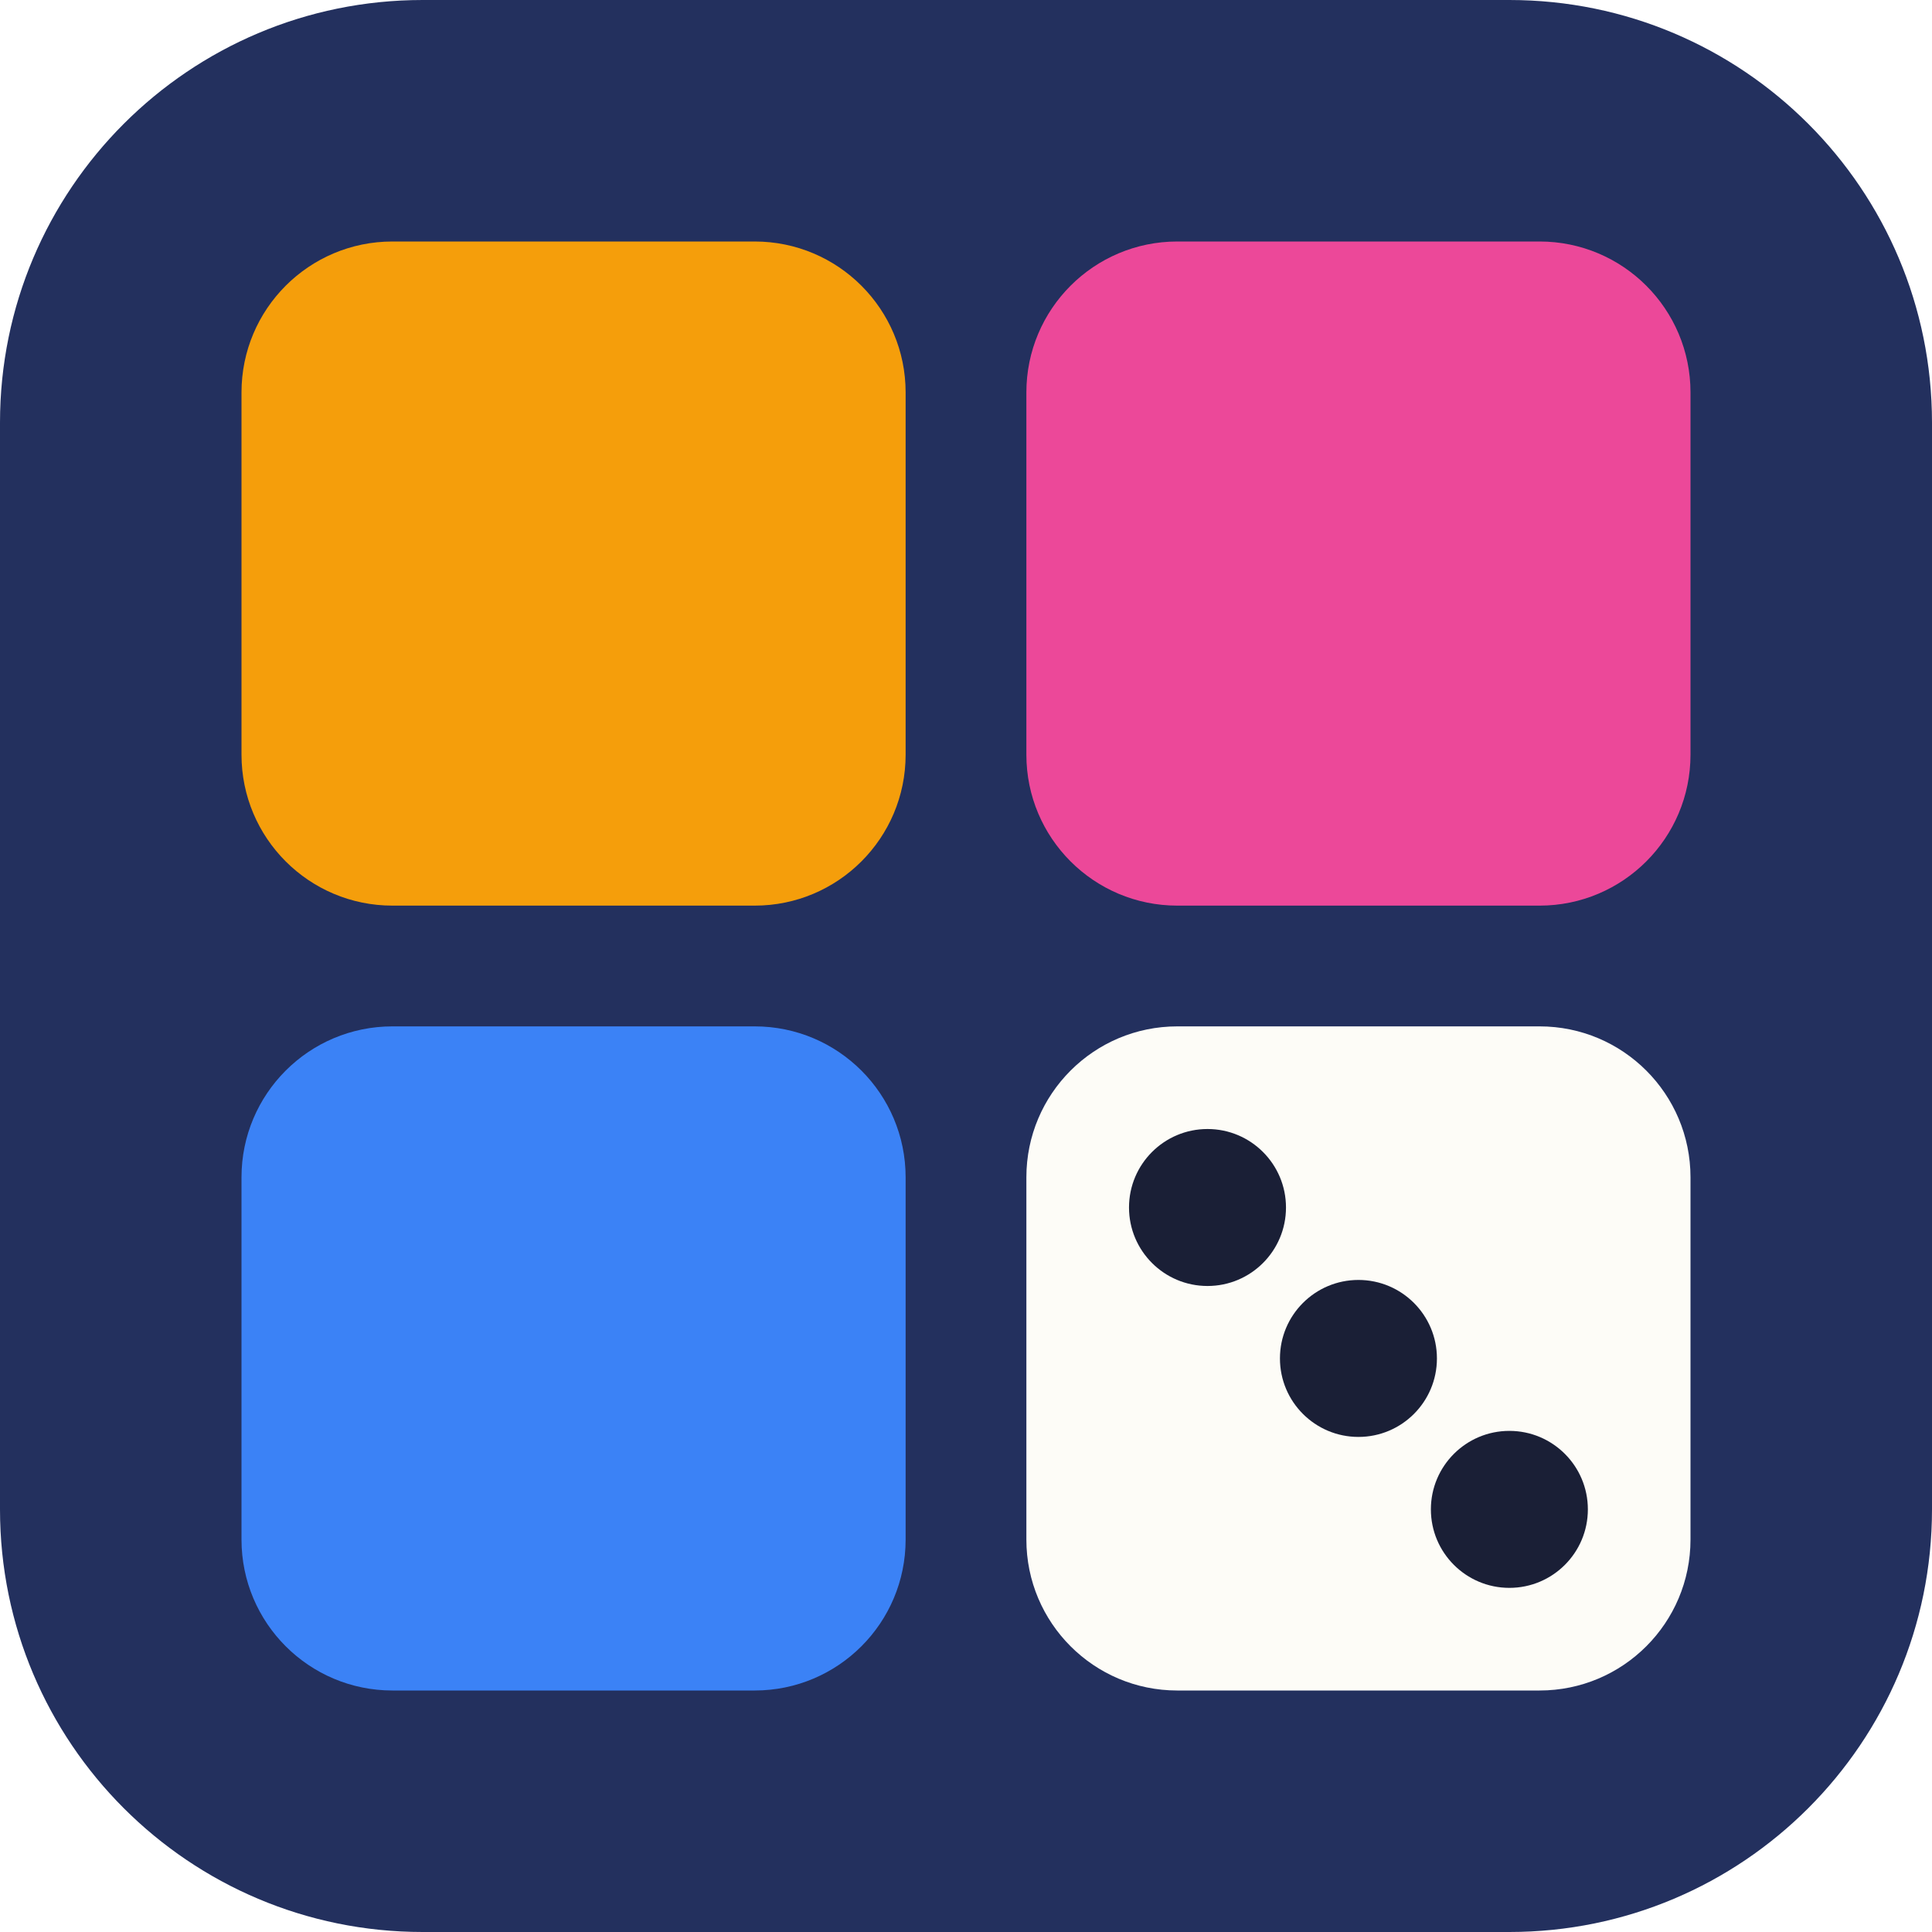
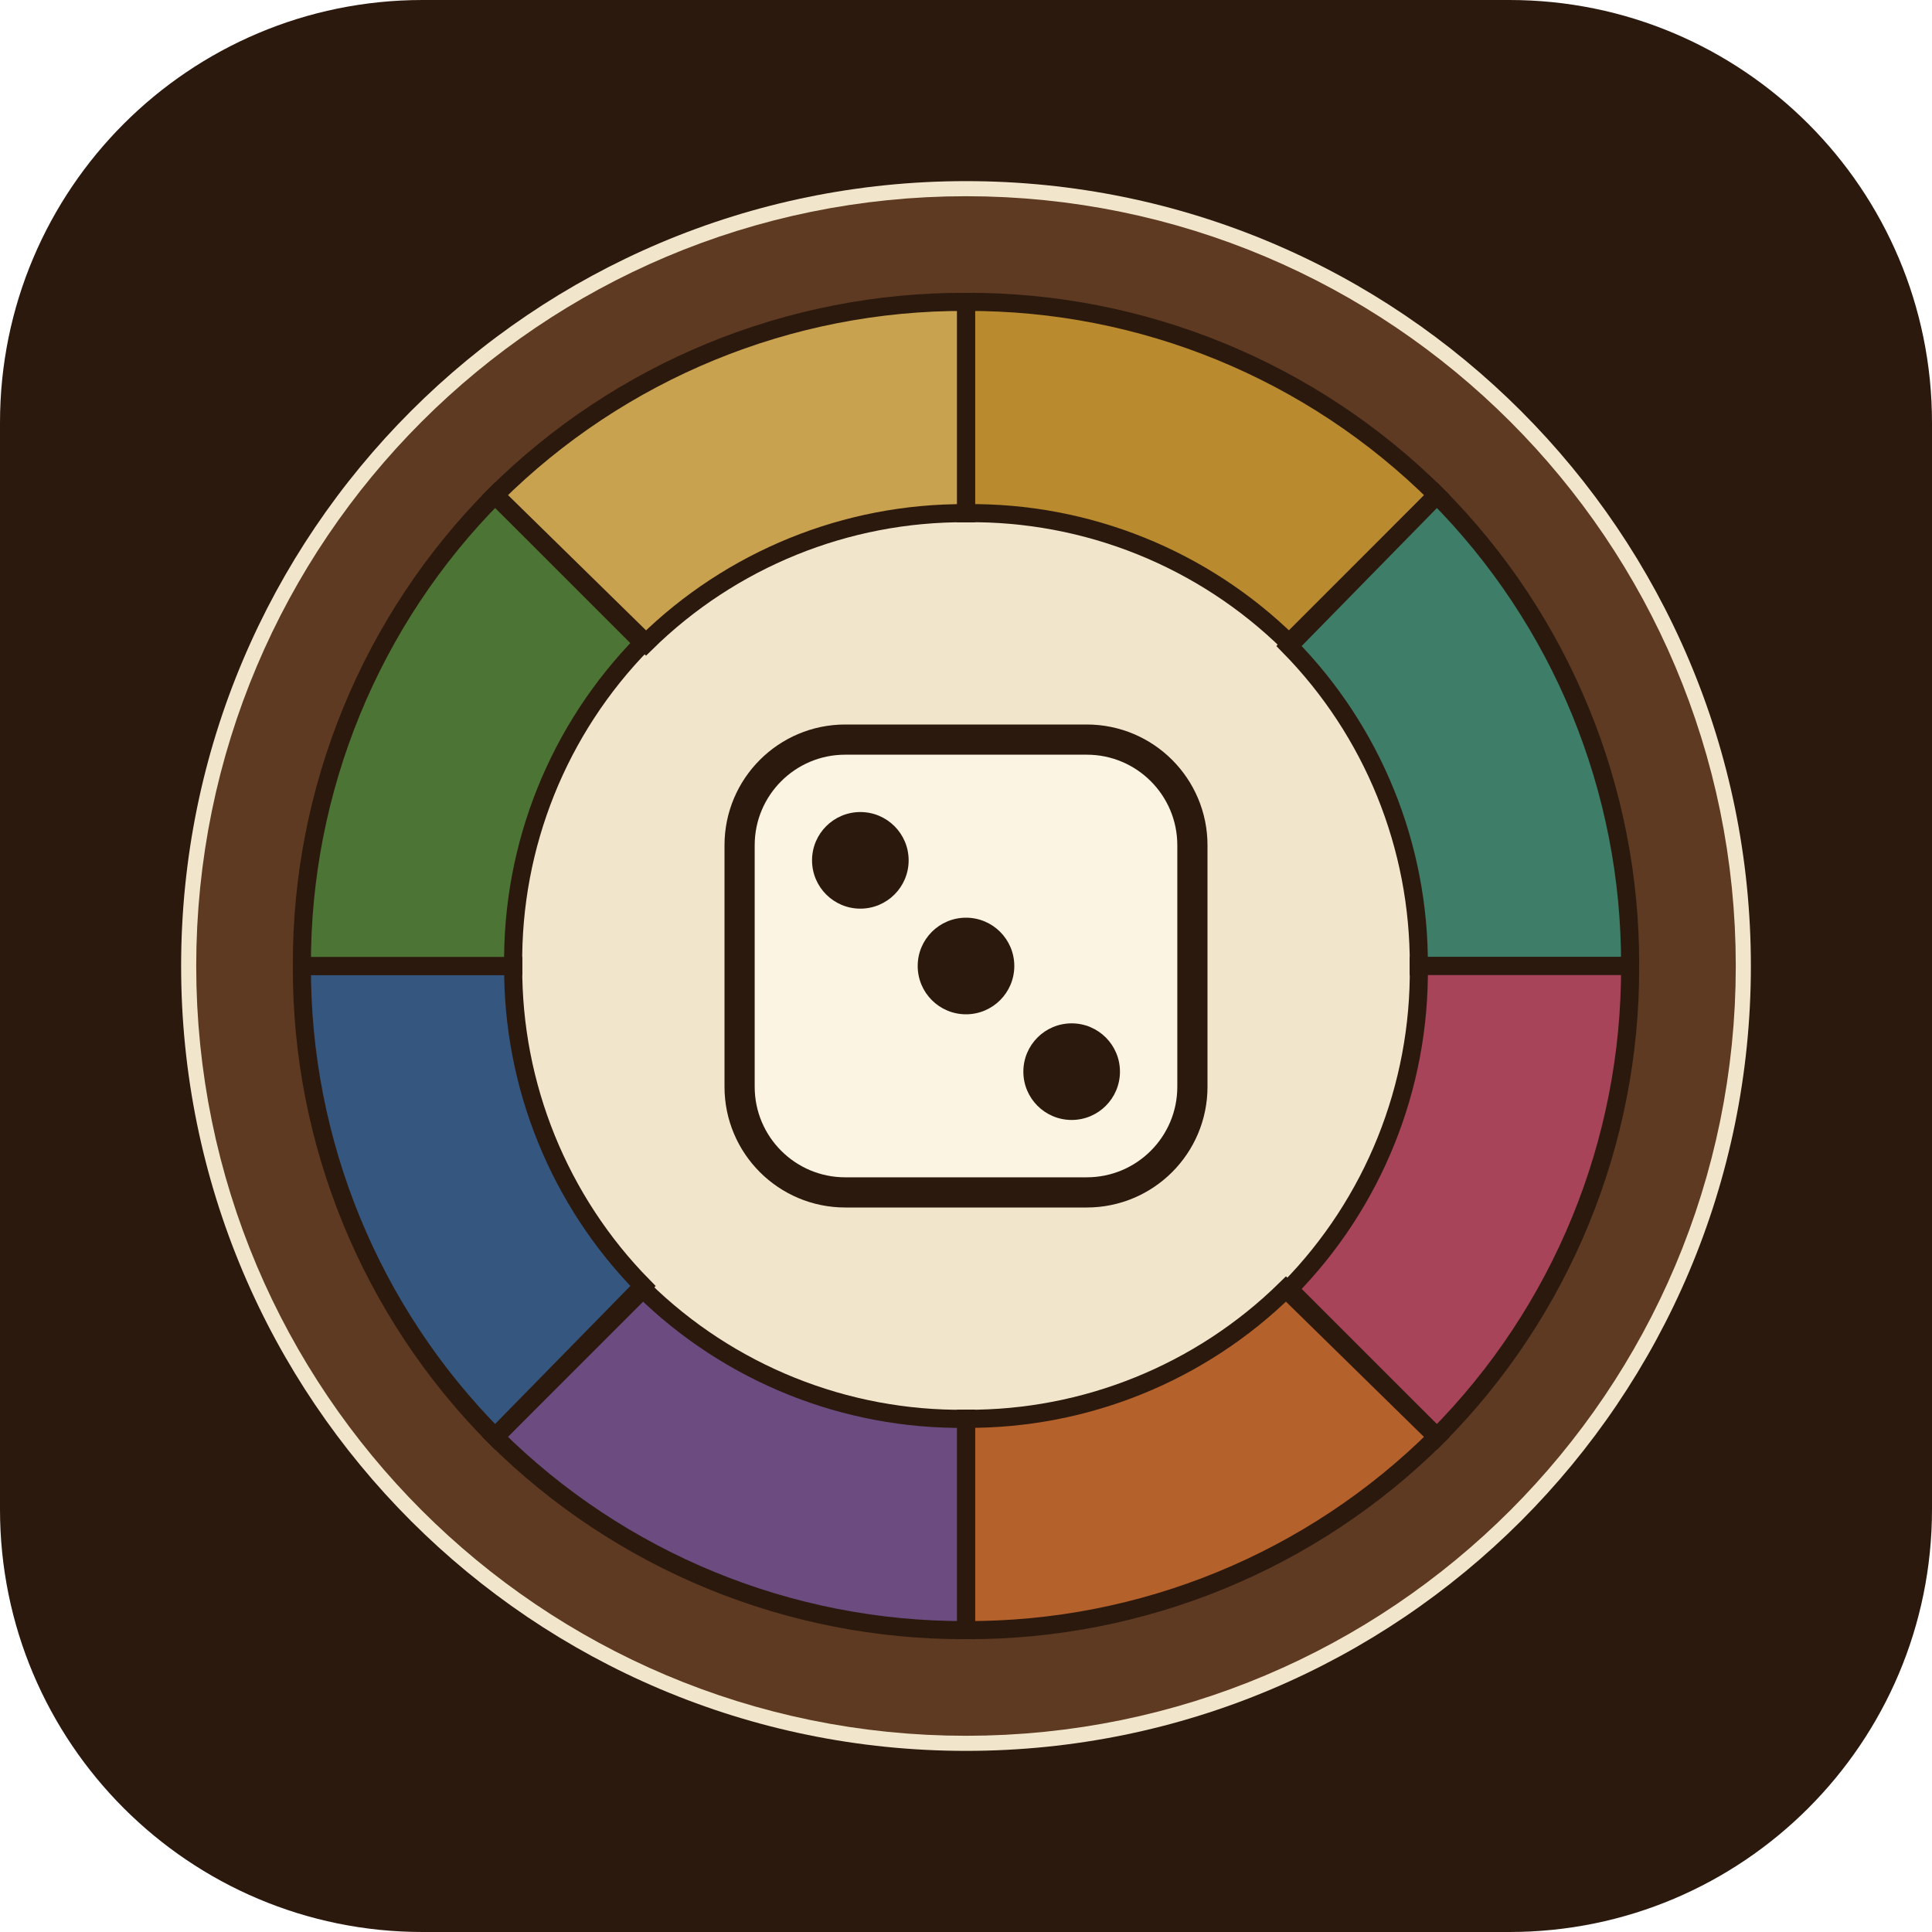
<svg xmlns="http://www.w3.org/2000/svg" viewBox="0 0 64 64">
-   <rect width="64" height="64" rx="14" fill="#23305e" />
-   <rect x="8" y="8" width="22" height="22" rx="5" fill="#f59e0b" />
-   <rect x="34" y="8" width="22" height="22" rx="5" fill="#ec4899" />
-   <rect x="8" y="34" width="22" height="22" rx="5" fill="#3b82f6" />
-   <rect x="34" y="34" width="22" height="22" rx="5" fill="#fdfcf7" />
-   <circle cx="40" cy="40" r="2.6" fill="#1a1f36" />
-   <circle cx="50" cy="50" r="2.6" fill="#1a1f36" />
-   <circle cx="45" cy="45" r="2.6" fill="#1a1f36" />
+   <rect width="64" height="64" rx="14" fill="#2c190e" />
+   <circle cx="32" cy="32" r="26" fill="#f1e6cb" />
+   <circle cx="32" cy="32" r="22" fill="none" stroke="#5d3a21" stroke-width="7" />
+   <g stroke="#2c190e" stroke-width=".6">
+     <path d="M32 10a22 22 0 0 1 15.6 6.4l-4.9 4.9A15 15 0 0 0 32 17z" fill="#b98a2e" />
+     <path d="M47.6 16.4A22 22 0 0 1 54 32h-7a15 15 0 0 0-4.3-10.6z" fill="#3e7d68" />
+     <path d="M54 32a22 22 0 0 1-6.4 15.6l-4.9-4.9A15 15 0 0 0 47 32z" fill="#a8445a" />
+     <path d="M47.6 47.6A22 22 0 0 1 32 54v-7a15 15 0 0 0 10.6-4.3z" fill="#b5612b" />
+     <path d="M32 54a22 22 0 0 1-15.6-6.4l4.9-4.9A15 15 0 0 0 32 47z" fill="#6c4c80" />
+     <path d="M16.4 47.6A22 22 0 0 1 10 32h7a15 15 0 0 0 4.3 10.6z" fill="#35577f" />
+     <path d="M10 32a22 22 0 0 1 6.4-15.6l4.9 4.9A15 15 0 0 0 17 32z" fill="#4c7535" />
+     <path d="M16.4 16.4A22 22 0 0 1 32 10v7a15 15 0 0 0-10.6 4.3z" fill="#c9a24f" />
+   </g>
+   <rect x="24.5" y="24.5" width="15" height="15" rx="3.5" fill="#fbf4e2" stroke="#2c190e" stroke-width="1" />
+   <circle cx="28.5" cy="28.5" r="1.6" fill="#2c190e" />
+   <circle cx="32" cy="32" r="1.6" fill="#2c190e" />
+   <circle cx="35.5" cy="35.5" r="1.6" fill="#2c190e" />
</svg>
